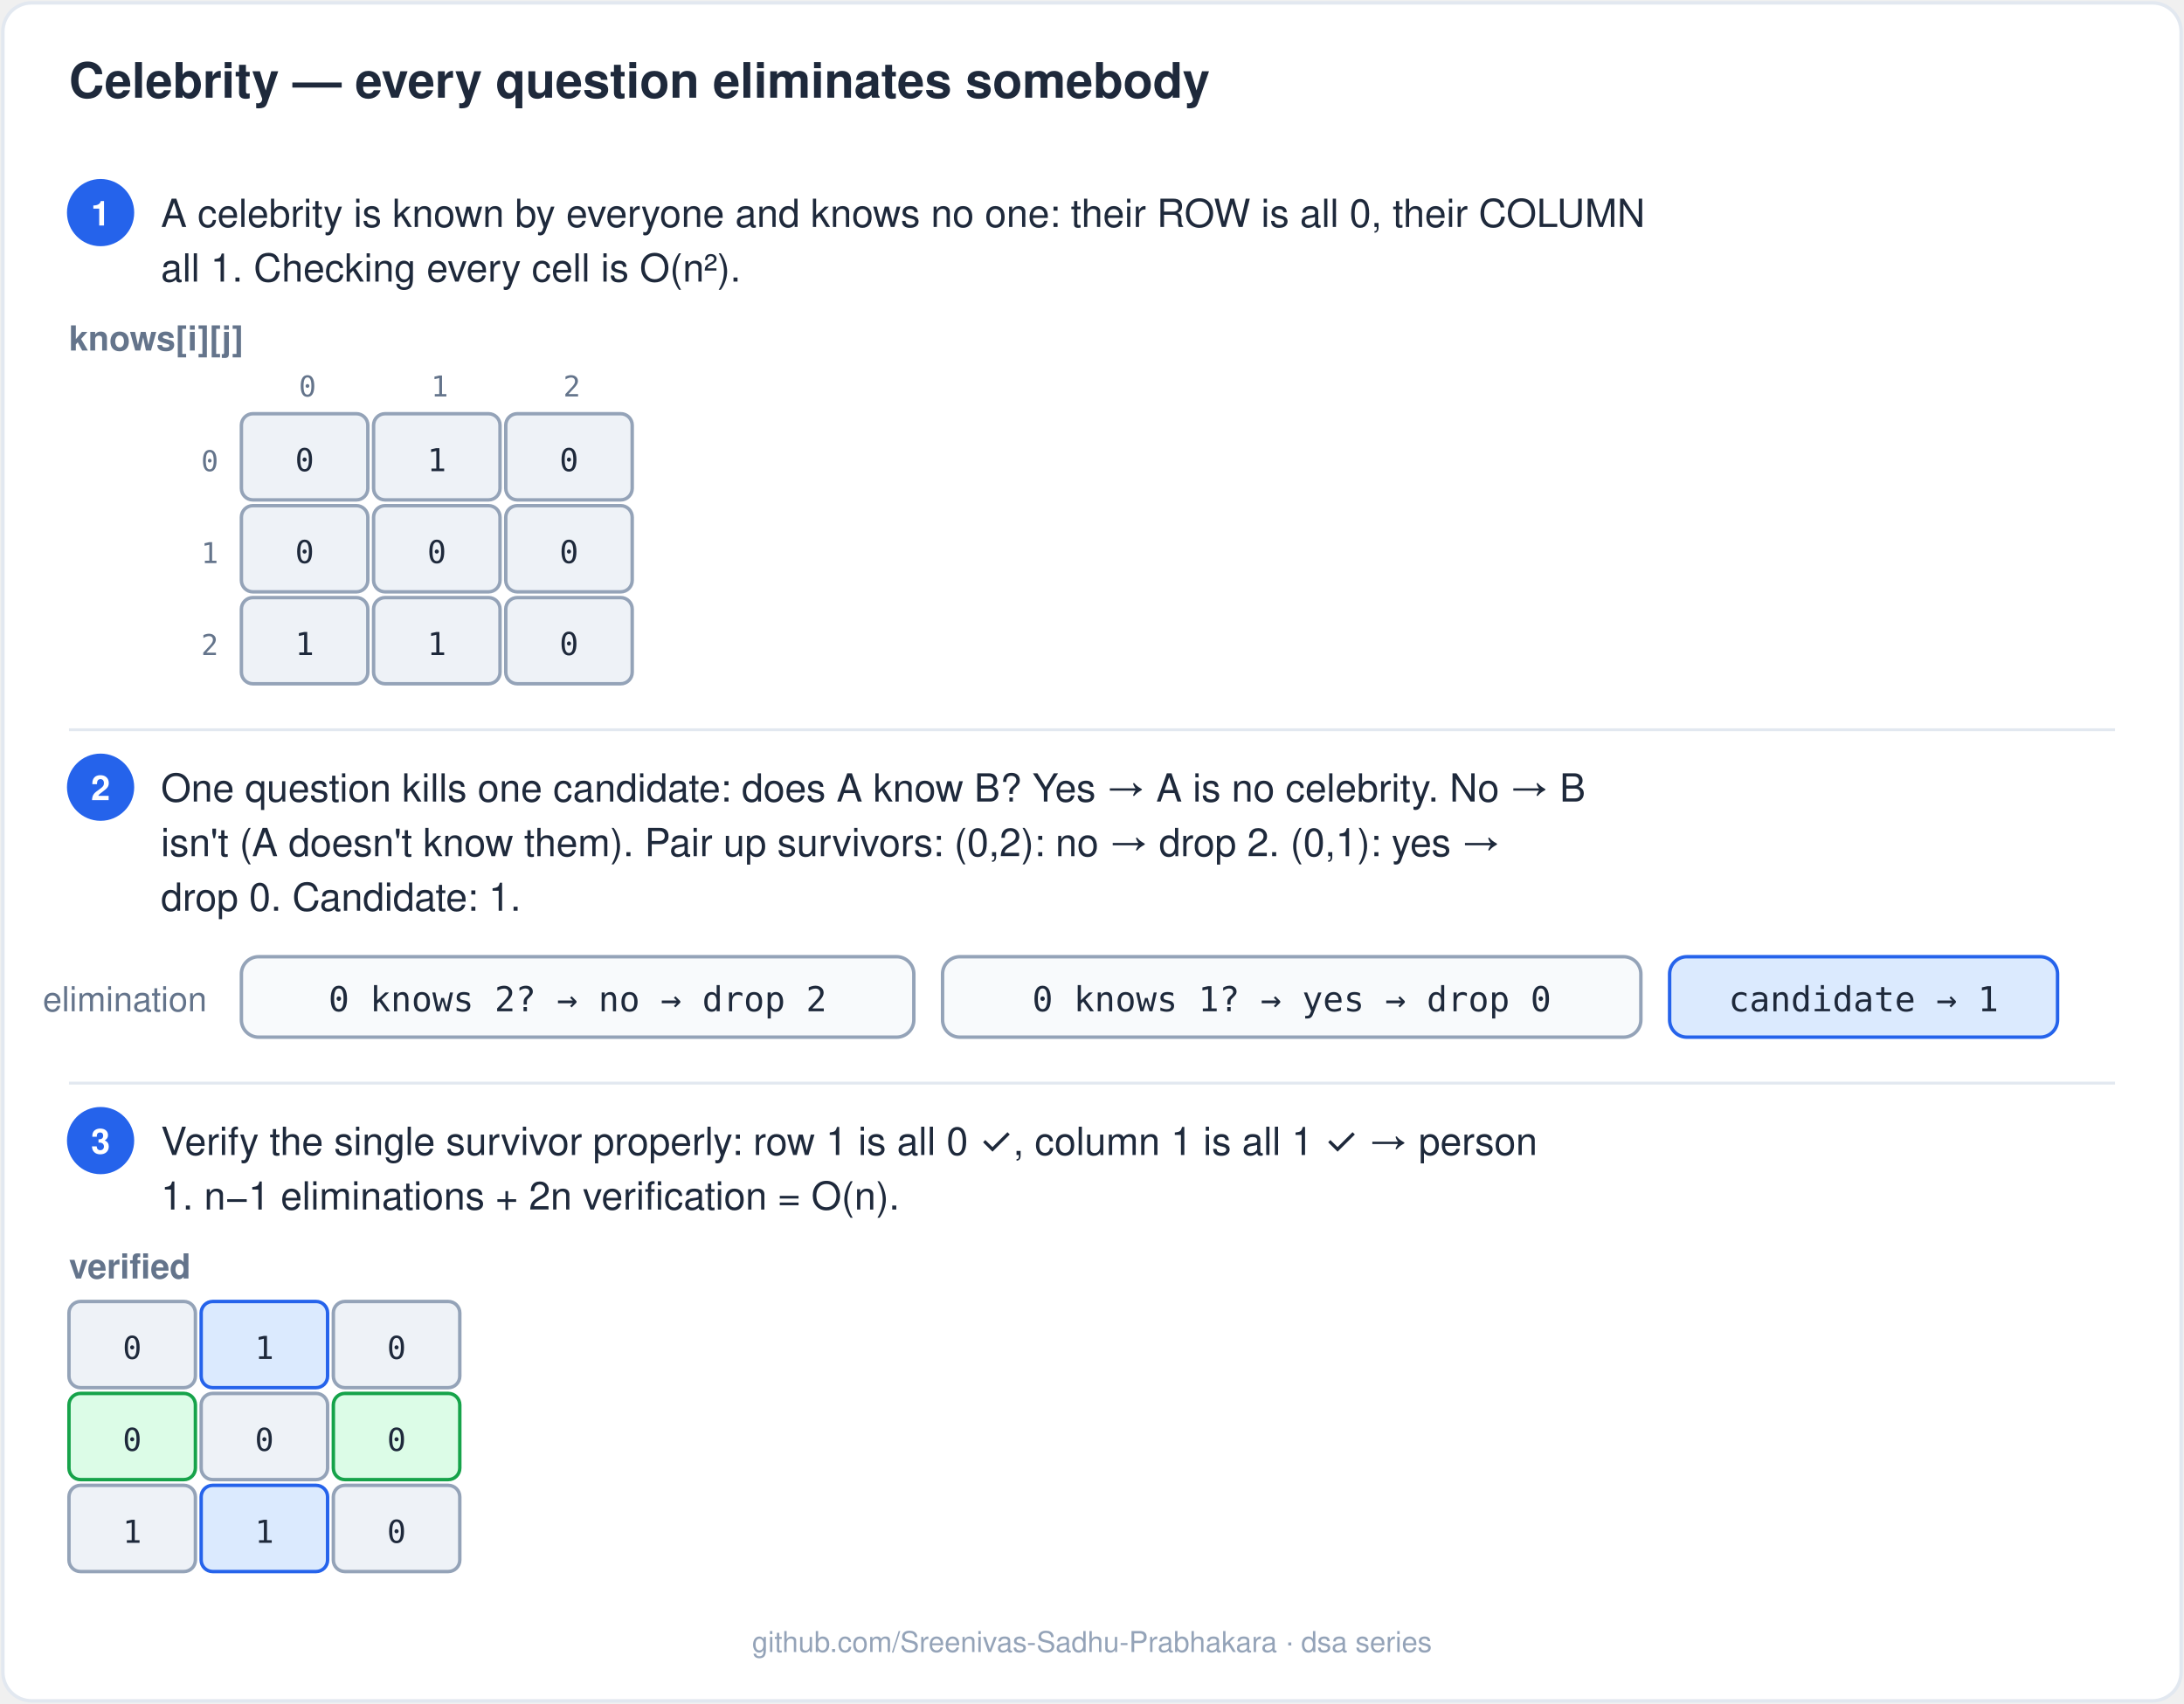
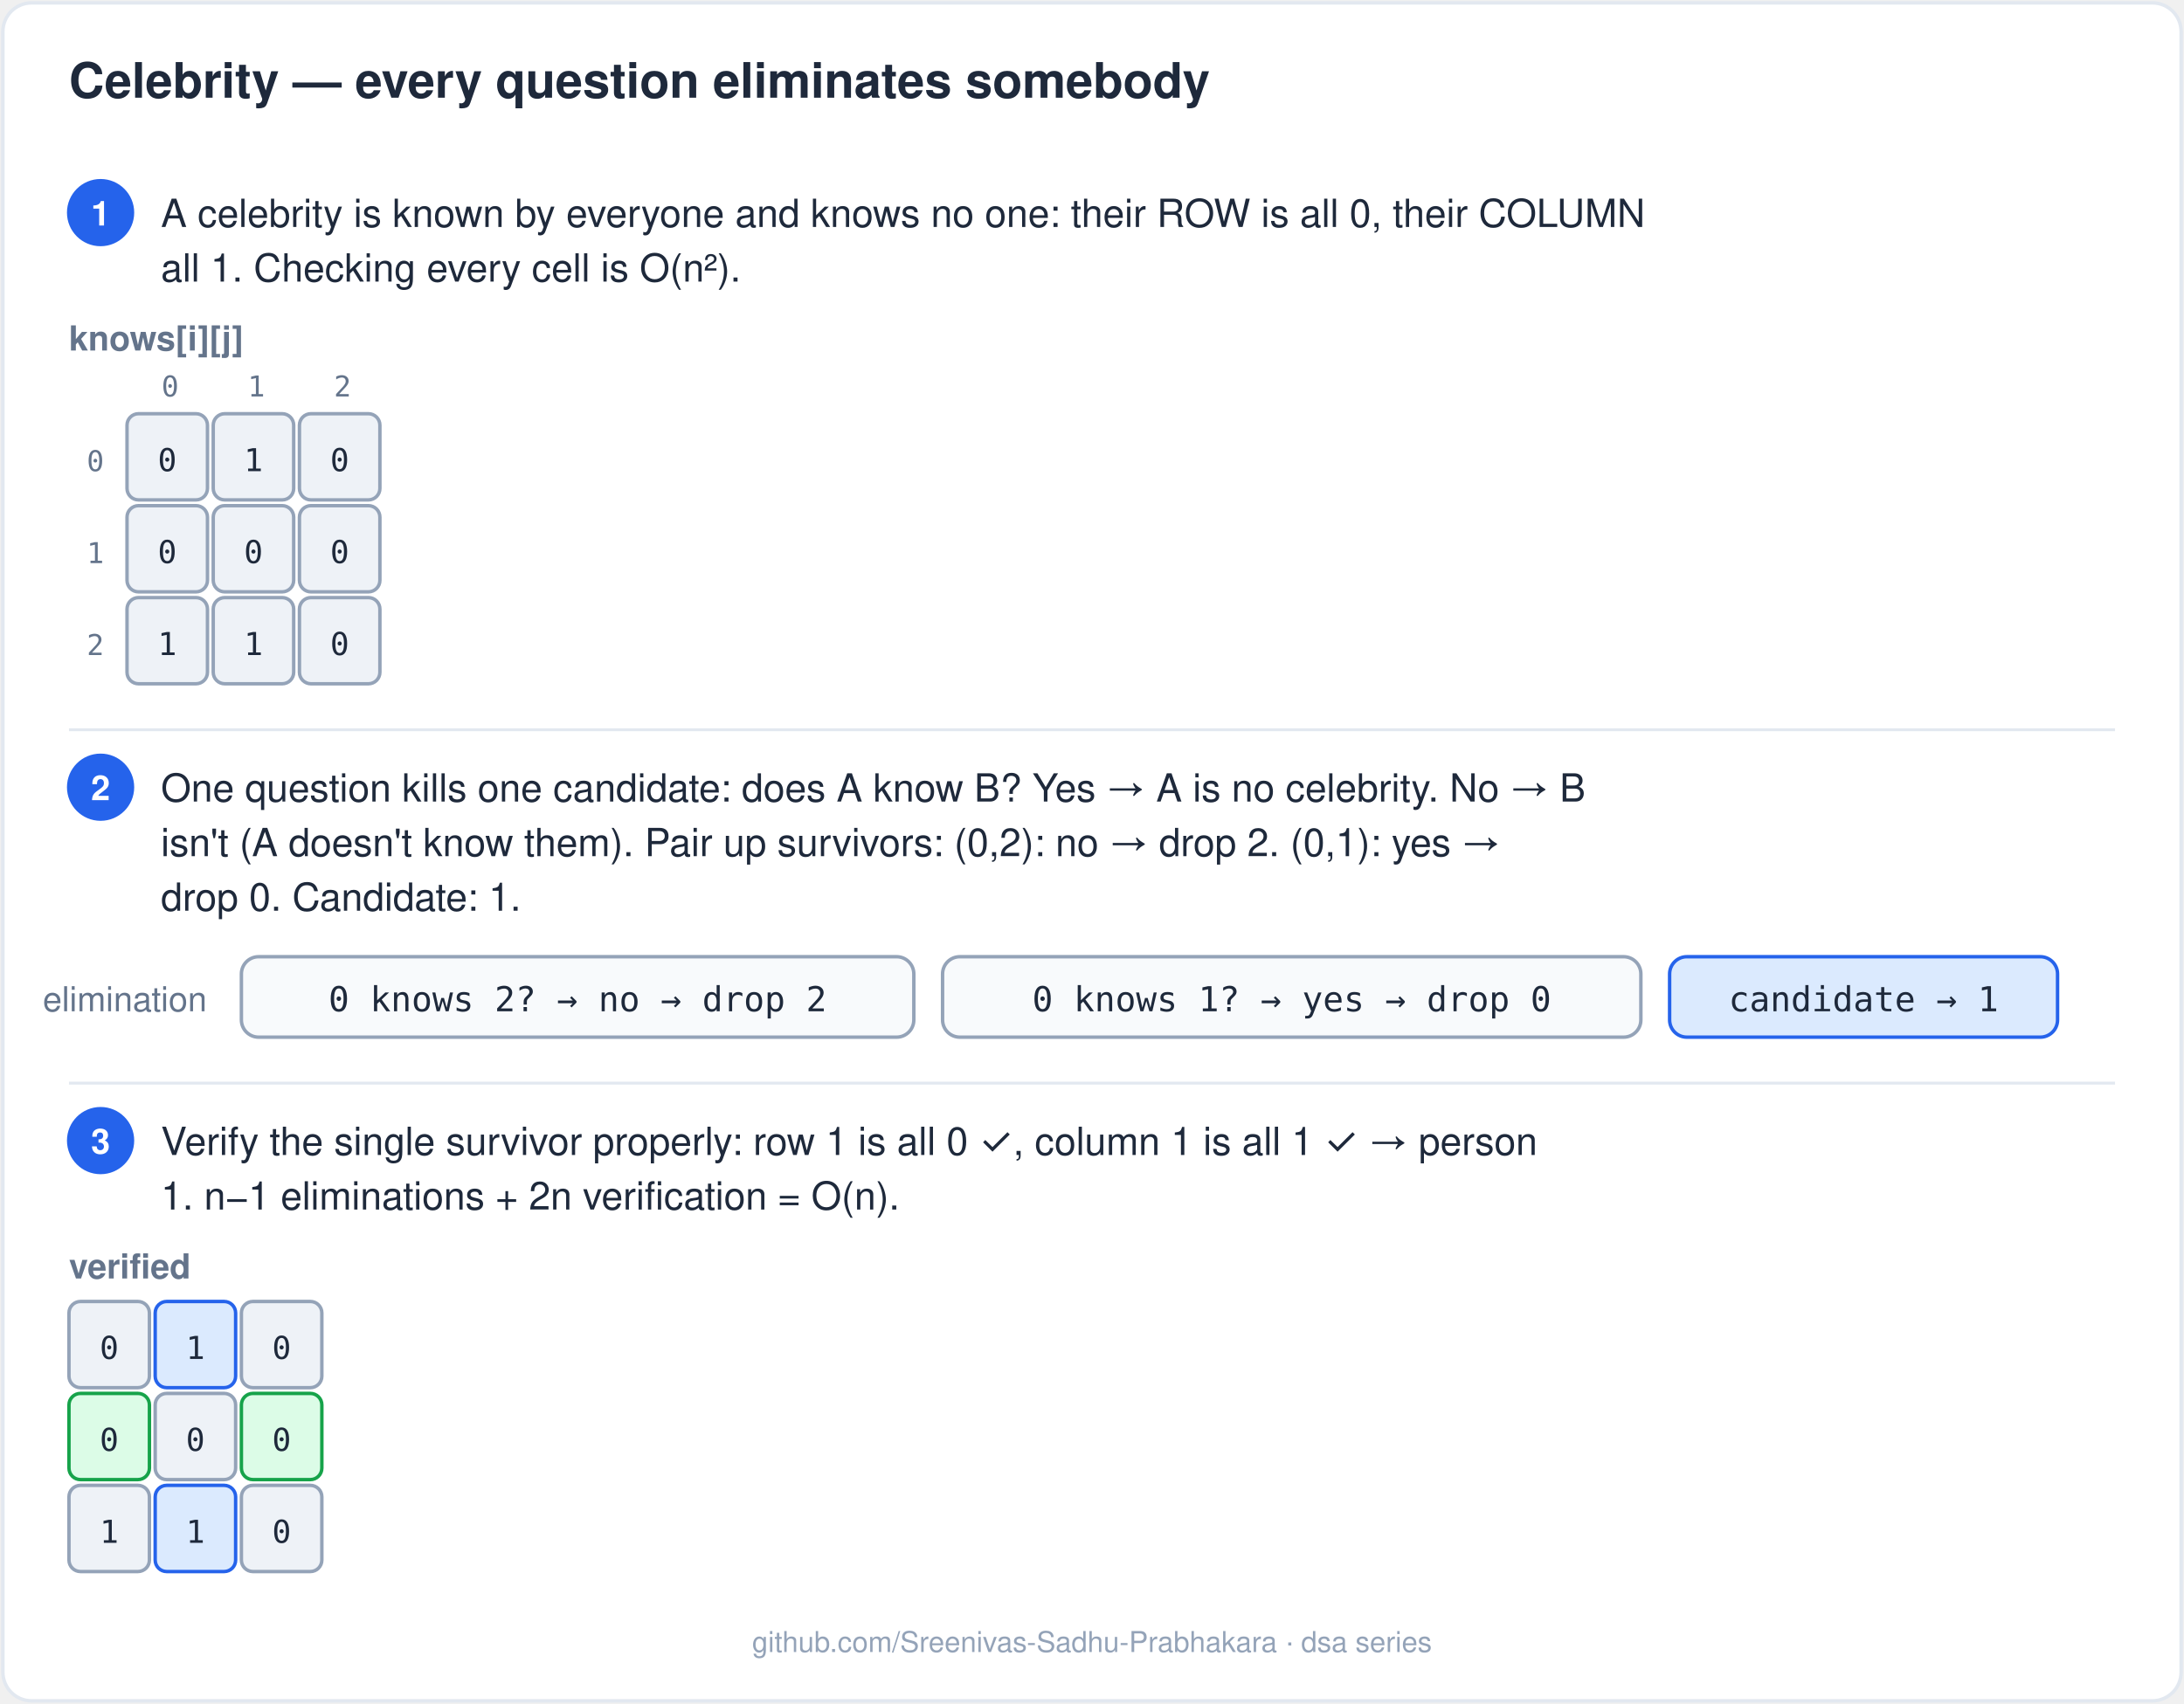
<svg xmlns="http://www.w3.org/2000/svg" width="760" height="593" viewBox="0 0 760 593" role="img" aria-label="Step-by-step visual walkthrough">
  <defs>
    <marker id="arr" markerWidth="8" markerHeight="8" refX="6" refY="3" orient="auto">
      <path d="M0,0 L7,3 L0,6 z" fill="context-stroke" />
    </marker>
  </defs>
  <rect x="1.0" y="1.0" width="758.0" height="591.0" rx="10" fill="#ffffff" stroke="#e2e8f0" stroke-width="1.2" />
  <text x="24.0" y="34.0" font-family="-apple-system,Segoe UI,Helvetica,Arial,sans-serif" font-size="17" fill="#1e293b" text-anchor="start" font-weight="600">Celebrity — every question eliminates somebody</text>
  <circle cx="35.0" cy="74.0" r="11" fill="#2563eb" stroke="#2563eb" stroke-width="1.4" />
  <text x="35.0" y="78.5" font-family="-apple-system,Segoe UI,Helvetica,Arial,sans-serif" font-size="12" fill="#ffffff" text-anchor="middle" font-weight="600">1</text>
  <text x="56.0" y="79.0" font-family="-apple-system,Segoe UI,Helvetica,Arial,sans-serif" font-size="13.5" fill="#1e293b" text-anchor="start">A celebrity is known by everyone and knows no one: their ROW is all 0, their COLUMN</text>
  <text x="56.0" y="98.0" font-family="-apple-system,Segoe UI,Helvetica,Arial,sans-serif" font-size="13.5" fill="#1e293b" text-anchor="start">all 1. Checking every cell is O(n²).</text>
  <text x="24.0" y="122.0" font-family="-apple-system,Segoe UI,Helvetica,Arial,sans-serif" font-size="12" fill="#64748b" text-anchor="start" font-weight="600">knows[i][j]</text>
-   <text x="107.0" y="138.0" font-family="ui-monospace,Menlo,monospace" font-size="10" fill="#64748b" text-anchor="middle">0</text>
-   <text x="153.0" y="138.0" font-family="ui-monospace,Menlo,monospace" font-size="10" fill="#64748b" text-anchor="middle">1</text>
-   <text x="199.0" y="138.0" font-family="ui-monospace,Menlo,monospace" font-size="10" fill="#64748b" text-anchor="middle">2</text>
-   <text x="76.0" y="164.0" font-family="ui-monospace,Menlo,monospace" font-size="10" fill="#64748b" text-anchor="end">0</text>
-   <rect x="84.0" y="144.0" width="44.0" height="30.0" rx="4" fill="#eef2f7" stroke="#94a3b8" stroke-width="1.2" />
-   <text x="106.0" y="164.0" font-family="ui-monospace,Menlo,monospace" font-size="11" fill="#1e293b" text-anchor="middle">0</text>
-   <rect x="130.0" y="144.0" width="44.0" height="30.0" rx="4" fill="#eef2f7" stroke="#94a3b8" stroke-width="1.2" />
-   <text x="152.0" y="164.0" font-family="ui-monospace,Menlo,monospace" font-size="11" fill="#1e293b" text-anchor="middle">1</text>
-   <rect x="176.0" y="144.0" width="44.0" height="30.0" rx="4" fill="#eef2f7" stroke="#94a3b8" stroke-width="1.2" />
-   <text x="198.0" y="164.0" font-family="ui-monospace,Menlo,monospace" font-size="11" fill="#1e293b" text-anchor="middle">0</text>
-   <text x="76.0" y="196.0" font-family="ui-monospace,Menlo,monospace" font-size="10" fill="#64748b" text-anchor="end">1</text>
-   <rect x="84.0" y="176.0" width="44.0" height="30.0" rx="4" fill="#eef2f7" stroke="#94a3b8" stroke-width="1.2" />
-   <text x="106.0" y="196.0" font-family="ui-monospace,Menlo,monospace" font-size="11" fill="#1e293b" text-anchor="middle">0</text>
-   <rect x="130.0" y="176.0" width="44.0" height="30.0" rx="4" fill="#eef2f7" stroke="#94a3b8" stroke-width="1.2" />
-   <text x="152.0" y="196.0" font-family="ui-monospace,Menlo,monospace" font-size="11" fill="#1e293b" text-anchor="middle">0</text>
-   <rect x="176.0" y="176.0" width="44.0" height="30.0" rx="4" fill="#eef2f7" stroke="#94a3b8" stroke-width="1.2" />
-   <text x="198.0" y="196.0" font-family="ui-monospace,Menlo,monospace" font-size="11" fill="#1e293b" text-anchor="middle">0</text>
-   <text x="76.0" y="228.0" font-family="ui-monospace,Menlo,monospace" font-size="10" fill="#64748b" text-anchor="end">2</text>
-   <rect x="84.0" y="208.0" width="44.0" height="30.0" rx="4" fill="#eef2f7" stroke="#94a3b8" stroke-width="1.2" />
-   <text x="106.0" y="228.0" font-family="ui-monospace,Menlo,monospace" font-size="11" fill="#1e293b" text-anchor="middle">1</text>
-   <rect x="130.0" y="208.0" width="44.0" height="30.0" rx="4" fill="#eef2f7" stroke="#94a3b8" stroke-width="1.2" />
-   <text x="152.0" y="228.0" font-family="ui-monospace,Menlo,monospace" font-size="11" fill="#1e293b" text-anchor="middle">1</text>
-   <rect x="176.0" y="208.0" width="44.0" height="30.0" rx="4" fill="#eef2f7" stroke="#94a3b8" stroke-width="1.2" />
-   <text x="198.0" y="228.0" font-family="ui-monospace,Menlo,monospace" font-size="11" fill="#1e293b" text-anchor="middle">0</text>
+   <text x="59.2" y="138.0" font-family="ui-monospace,Menlo,monospace" font-size="10" fill="#64748b" text-anchor="middle">0</text>
+   <text x="89.2" y="138.0" font-family="ui-monospace,Menlo,monospace" font-size="10" fill="#64748b" text-anchor="middle">1</text>
+   <text x="119.2" y="138.0" font-family="ui-monospace,Menlo,monospace" font-size="10" fill="#64748b" text-anchor="middle">2</text>
+   <text x="36.2" y="164.0" font-family="ui-monospace,Menlo,monospace" font-size="10" fill="#64748b" text-anchor="end">0</text>
+   <rect x="44.2" y="144.0" width="28.0" height="30.0" rx="4" fill="#eef2f7" stroke="#94a3b8" stroke-width="1.2" />
+   <text x="58.2" y="164.0" font-family="ui-monospace,Menlo,monospace" font-size="11" fill="#1e293b" text-anchor="middle">0</text>
+   <rect x="74.2" y="144.0" width="28.0" height="30.0" rx="4" fill="#eef2f7" stroke="#94a3b8" stroke-width="1.2" />
+   <text x="88.2" y="164.0" font-family="ui-monospace,Menlo,monospace" font-size="11" fill="#1e293b" text-anchor="middle">1</text>
+   <rect x="104.2" y="144.0" width="28.0" height="30.0" rx="4" fill="#eef2f7" stroke="#94a3b8" stroke-width="1.2" />
+   <text x="118.2" y="164.0" font-family="ui-monospace,Menlo,monospace" font-size="11" fill="#1e293b" text-anchor="middle">0</text>
+   <text x="36.2" y="196.0" font-family="ui-monospace,Menlo,monospace" font-size="10" fill="#64748b" text-anchor="end">1</text>
+   <rect x="44.2" y="176.0" width="28.0" height="30.0" rx="4" fill="#eef2f7" stroke="#94a3b8" stroke-width="1.2" />
+   <text x="58.2" y="196.0" font-family="ui-monospace,Menlo,monospace" font-size="11" fill="#1e293b" text-anchor="middle">0</text>
+   <rect x="74.2" y="176.0" width="28.0" height="30.0" rx="4" fill="#eef2f7" stroke="#94a3b8" stroke-width="1.2" />
+   <text x="88.2" y="196.0" font-family="ui-monospace,Menlo,monospace" font-size="11" fill="#1e293b" text-anchor="middle">0</text>
+   <rect x="104.2" y="176.0" width="28.0" height="30.0" rx="4" fill="#eef2f7" stroke="#94a3b8" stroke-width="1.2" />
+   <text x="118.2" y="196.0" font-family="ui-monospace,Menlo,monospace" font-size="11" fill="#1e293b" text-anchor="middle">0</text>
+   <text x="36.2" y="228.0" font-family="ui-monospace,Menlo,monospace" font-size="10" fill="#64748b" text-anchor="end">2</text>
+   <rect x="44.2" y="208.0" width="28.0" height="30.0" rx="4" fill="#eef2f7" stroke="#94a3b8" stroke-width="1.2" />
+   <text x="58.2" y="228.0" font-family="ui-monospace,Menlo,monospace" font-size="11" fill="#1e293b" text-anchor="middle">1</text>
+   <rect x="74.2" y="208.0" width="28.0" height="30.0" rx="4" fill="#eef2f7" stroke="#94a3b8" stroke-width="1.2" />
+   <text x="88.2" y="228.0" font-family="ui-monospace,Menlo,monospace" font-size="11" fill="#1e293b" text-anchor="middle">1</text>
+   <rect x="104.2" y="208.0" width="28.0" height="30.0" rx="4" fill="#eef2f7" stroke="#94a3b8" stroke-width="1.2" />
+   <text x="118.2" y="228.0" font-family="ui-monospace,Menlo,monospace" font-size="11" fill="#1e293b" text-anchor="middle">0</text>
  <line x1="24.0" y1="254.0" x2="736.0" y2="254.0" stroke="#e2e8f0" stroke-width="1" />
  <circle cx="35.0" cy="274.0" r="11" fill="#2563eb" stroke="#2563eb" stroke-width="1.4" />
  <text x="35.0" y="278.5" font-family="-apple-system,Segoe UI,Helvetica,Arial,sans-serif" font-size="12" fill="#ffffff" text-anchor="middle" font-weight="600">2</text>
  <text x="56.0" y="279.0" font-family="-apple-system,Segoe UI,Helvetica,Arial,sans-serif" font-size="13.5" fill="#1e293b" text-anchor="start">One question kills one candidate: does A know B? Yes → A is no celebrity. No → B</text>
  <text x="56.0" y="298.0" font-family="-apple-system,Segoe UI,Helvetica,Arial,sans-serif" font-size="13.5" fill="#1e293b" text-anchor="start">isn't (A doesn't know them). Pair up survivors: (0,2): no → drop 2. (0,1): yes →</text>
  <text x="56.0" y="317.0" font-family="-apple-system,Segoe UI,Helvetica,Arial,sans-serif" font-size="13.5" fill="#1e293b" text-anchor="start">drop 0. Candidate: 1.</text>
  <text x="72.0" y="352.0" font-family="-apple-system,Segoe UI,Helvetica,Arial,sans-serif" font-size="12" fill="#64748b" text-anchor="end">elimination</text>
  <rect x="84.0" y="333.0" width="234.0" height="28.0" rx="6" fill="#f8fafc" stroke="#94a3b8" stroke-width="1.2" />
  <text x="201.0" y="352.0" font-family="ui-monospace,Menlo,monospace" font-size="12" fill="#1e293b" text-anchor="middle">0 knows 2? → no → drop 2</text>
  <rect x="328.0" y="333.0" width="243.0" height="28.0" rx="6" fill="#f8fafc" stroke="#94a3b8" stroke-width="1.2" />
  <text x="449.5" y="352.0" font-family="ui-monospace,Menlo,monospace" font-size="12" fill="#1e293b" text-anchor="middle">0 knows 1? → yes → drop 0</text>
  <rect x="581.0" y="333.0" width="135.0" height="28.0" rx="6" fill="#dbeafe" stroke="#2563eb" stroke-width="1.2" />
  <text x="648.5" y="352.0" font-family="ui-monospace,Menlo,monospace" font-size="12" fill="#1e293b" text-anchor="middle">candidate → 1</text>
  <line x1="24.0" y1="377.0" x2="736.0" y2="377.0" stroke="#e2e8f0" stroke-width="1" />
  <circle cx="35.0" cy="397.0" r="11" fill="#2563eb" stroke="#2563eb" stroke-width="1.4" />
  <text x="35.0" y="401.5" font-family="-apple-system,Segoe UI,Helvetica,Arial,sans-serif" font-size="12" fill="#ffffff" text-anchor="middle" font-weight="600">3</text>
  <text x="56.0" y="402.0" font-family="-apple-system,Segoe UI,Helvetica,Arial,sans-serif" font-size="13.5" fill="#1e293b" text-anchor="start">Verify the single survivor properly: row 1 is all 0 ✓, column 1 is all 1 ✓ → person</text>
  <text x="56.0" y="421.0" font-family="-apple-system,Segoe UI,Helvetica,Arial,sans-serif" font-size="13.5" fill="#1e293b" text-anchor="start">1. n−1 eliminations + 2n verification = O(n).</text>
  <text x="24.0" y="445.0" font-family="-apple-system,Segoe UI,Helvetica,Arial,sans-serif" font-size="12" fill="#64748b" text-anchor="start" font-weight="600">verified</text>
-   <rect x="24.0" y="453.0" width="44.0" height="30.0" rx="4" fill="#eef2f7" stroke="#94a3b8" stroke-width="1.2" />
-   <text x="46.0" y="473.0" font-family="ui-monospace,Menlo,monospace" font-size="11" fill="#1e293b" text-anchor="middle">0</text>
-   <rect x="70.0" y="453.0" width="44.0" height="30.0" rx="4" fill="#dbeafe" stroke="#2563eb" stroke-width="1.2" />
-   <text x="92.0" y="473.0" font-family="ui-monospace,Menlo,monospace" font-size="11" fill="#1e293b" text-anchor="middle">1</text>
-   <rect x="116.0" y="453.0" width="44.0" height="30.0" rx="4" fill="#eef2f7" stroke="#94a3b8" stroke-width="1.2" />
-   <text x="138.0" y="473.0" font-family="ui-monospace,Menlo,monospace" font-size="11" fill="#1e293b" text-anchor="middle">0</text>
-   <rect x="24.0" y="485.0" width="44.0" height="30.0" rx="4" fill="#dcfce7" stroke="#16a34a" stroke-width="1.2" />
-   <text x="46.0" y="505.0" font-family="ui-monospace,Menlo,monospace" font-size="11" fill="#1e293b" text-anchor="middle">0</text>
-   <rect x="70.0" y="485.0" width="44.0" height="30.0" rx="4" fill="#eef2f7" stroke="#94a3b8" stroke-width="1.2" />
-   <text x="92.0" y="505.0" font-family="ui-monospace,Menlo,monospace" font-size="11" fill="#1e293b" text-anchor="middle">0</text>
-   <rect x="116.0" y="485.0" width="44.0" height="30.0" rx="4" fill="#dcfce7" stroke="#16a34a" stroke-width="1.2" />
-   <text x="138.0" y="505.0" font-family="ui-monospace,Menlo,monospace" font-size="11" fill="#1e293b" text-anchor="middle">0</text>
-   <rect x="24.0" y="517.0" width="44.0" height="30.0" rx="4" fill="#eef2f7" stroke="#94a3b8" stroke-width="1.2" />
-   <text x="46.0" y="537.0" font-family="ui-monospace,Menlo,monospace" font-size="11" fill="#1e293b" text-anchor="middle">1</text>
-   <rect x="70.0" y="517.0" width="44.0" height="30.0" rx="4" fill="#dbeafe" stroke="#2563eb" stroke-width="1.2" />
-   <text x="92.0" y="537.0" font-family="ui-monospace,Menlo,monospace" font-size="11" fill="#1e293b" text-anchor="middle">1</text>
-   <rect x="116.0" y="517.0" width="44.0" height="30.0" rx="4" fill="#eef2f7" stroke="#94a3b8" stroke-width="1.2" />
-   <text x="138.0" y="537.0" font-family="ui-monospace,Menlo,monospace" font-size="11" fill="#1e293b" text-anchor="middle">0</text>
+   <rect x="24.0" y="453.0" width="28.0" height="30.0" rx="4" fill="#eef2f7" stroke="#94a3b8" stroke-width="1.2" />
+   <text x="38.0" y="473.0" font-family="ui-monospace,Menlo,monospace" font-size="11" fill="#1e293b" text-anchor="middle">0</text>
+   <rect x="54.0" y="453.0" width="28.0" height="30.0" rx="4" fill="#dbeafe" stroke="#2563eb" stroke-width="1.2" />
+   <text x="68.0" y="473.0" font-family="ui-monospace,Menlo,monospace" font-size="11" fill="#1e293b" text-anchor="middle">1</text>
+   <rect x="84.0" y="453.0" width="28.0" height="30.0" rx="4" fill="#eef2f7" stroke="#94a3b8" stroke-width="1.2" />
+   <text x="98.0" y="473.0" font-family="ui-monospace,Menlo,monospace" font-size="11" fill="#1e293b" text-anchor="middle">0</text>
+   <rect x="24.0" y="485.0" width="28.0" height="30.0" rx="4" fill="#dcfce7" stroke="#16a34a" stroke-width="1.2" />
+   <text x="38.0" y="505.0" font-family="ui-monospace,Menlo,monospace" font-size="11" fill="#1e293b" text-anchor="middle">0</text>
+   <rect x="54.0" y="485.0" width="28.0" height="30.0" rx="4" fill="#eef2f7" stroke="#94a3b8" stroke-width="1.2" />
+   <text x="68.0" y="505.0" font-family="ui-monospace,Menlo,monospace" font-size="11" fill="#1e293b" text-anchor="middle">0</text>
+   <rect x="84.0" y="485.0" width="28.0" height="30.0" rx="4" fill="#dcfce7" stroke="#16a34a" stroke-width="1.2" />
+   <text x="98.0" y="505.0" font-family="ui-monospace,Menlo,monospace" font-size="11" fill="#1e293b" text-anchor="middle">0</text>
+   <rect x="24.0" y="517.0" width="28.0" height="30.0" rx="4" fill="#eef2f7" stroke="#94a3b8" stroke-width="1.2" />
+   <text x="38.0" y="537.0" font-family="ui-monospace,Menlo,monospace" font-size="11" fill="#1e293b" text-anchor="middle">1</text>
+   <rect x="54.0" y="517.0" width="28.0" height="30.0" rx="4" fill="#dbeafe" stroke="#2563eb" stroke-width="1.2" />
+   <text x="68.0" y="537.0" font-family="ui-monospace,Menlo,monospace" font-size="11" fill="#1e293b" text-anchor="middle">1</text>
+   <rect x="84.0" y="517.0" width="28.0" height="30.0" rx="4" fill="#eef2f7" stroke="#94a3b8" stroke-width="1.2" />
+   <text x="98.0" y="537.0" font-family="ui-monospace,Menlo,monospace" font-size="11" fill="#1e293b" text-anchor="middle">0</text>
  <text x="380.0" y="575.0" font-family="-apple-system,Segoe UI,Helvetica,Arial,sans-serif" font-size="10" fill="#94a3b8" text-anchor="middle">github.com/Sreenivas-Sadhu-Prabhakara · dsa series</text>
</svg>
